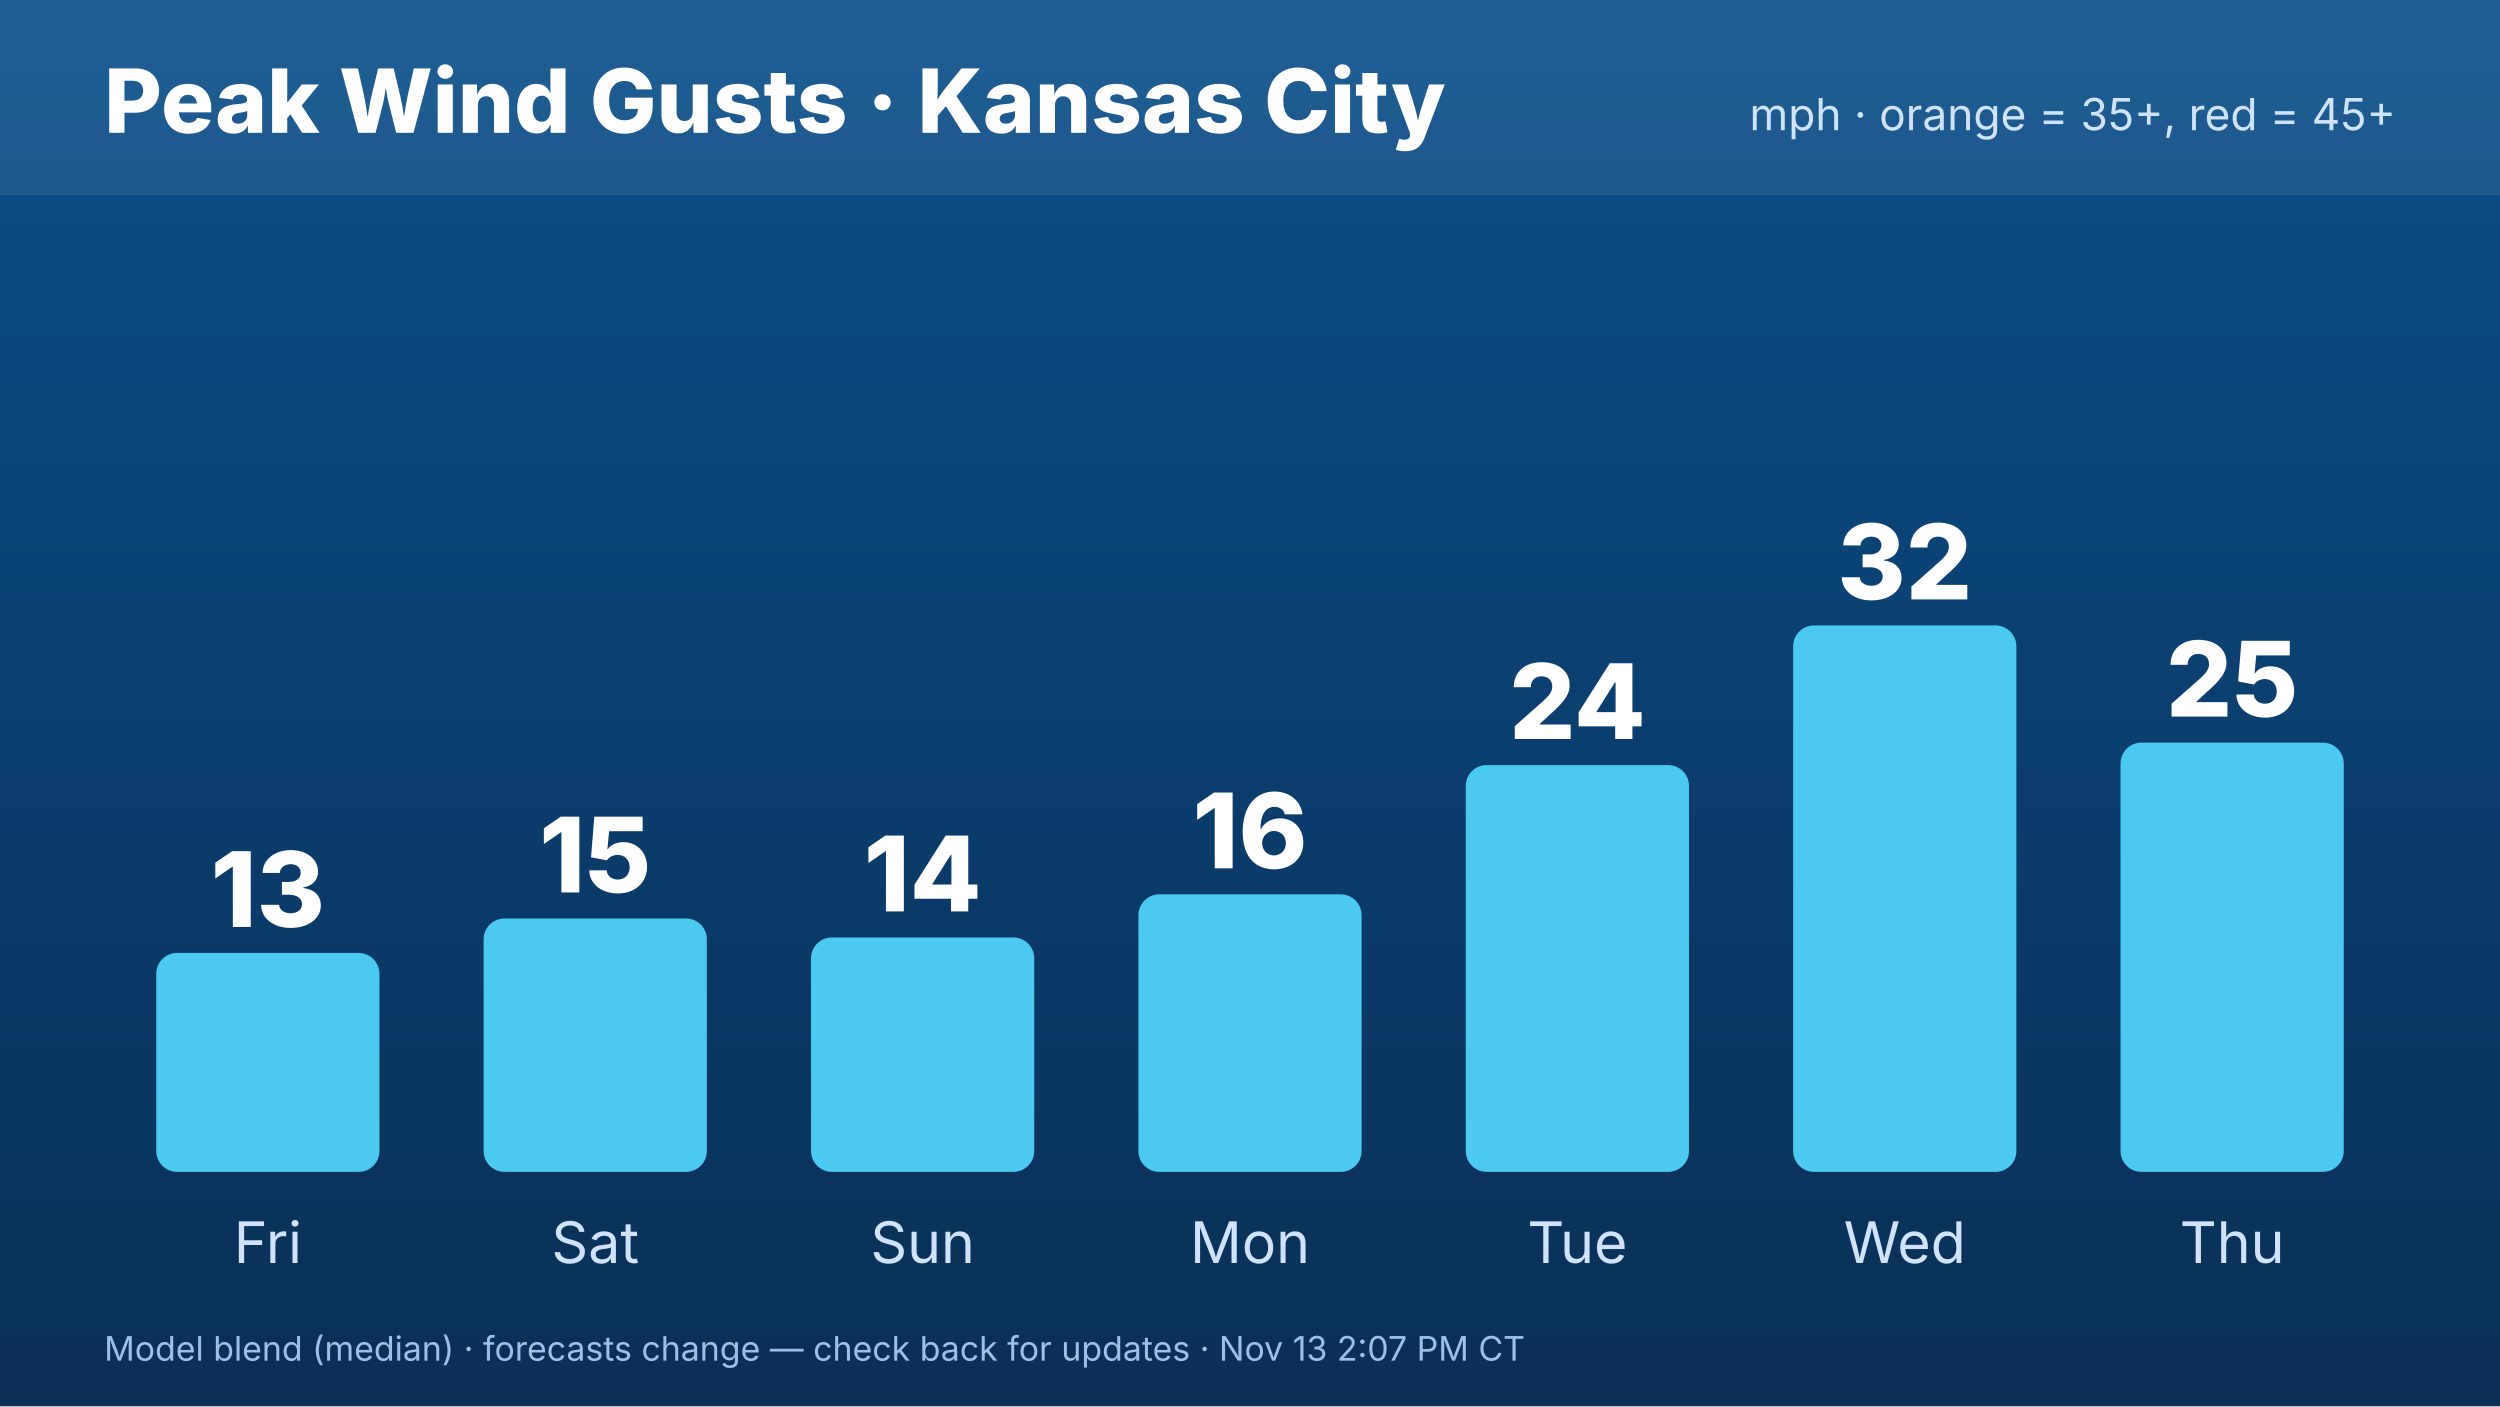
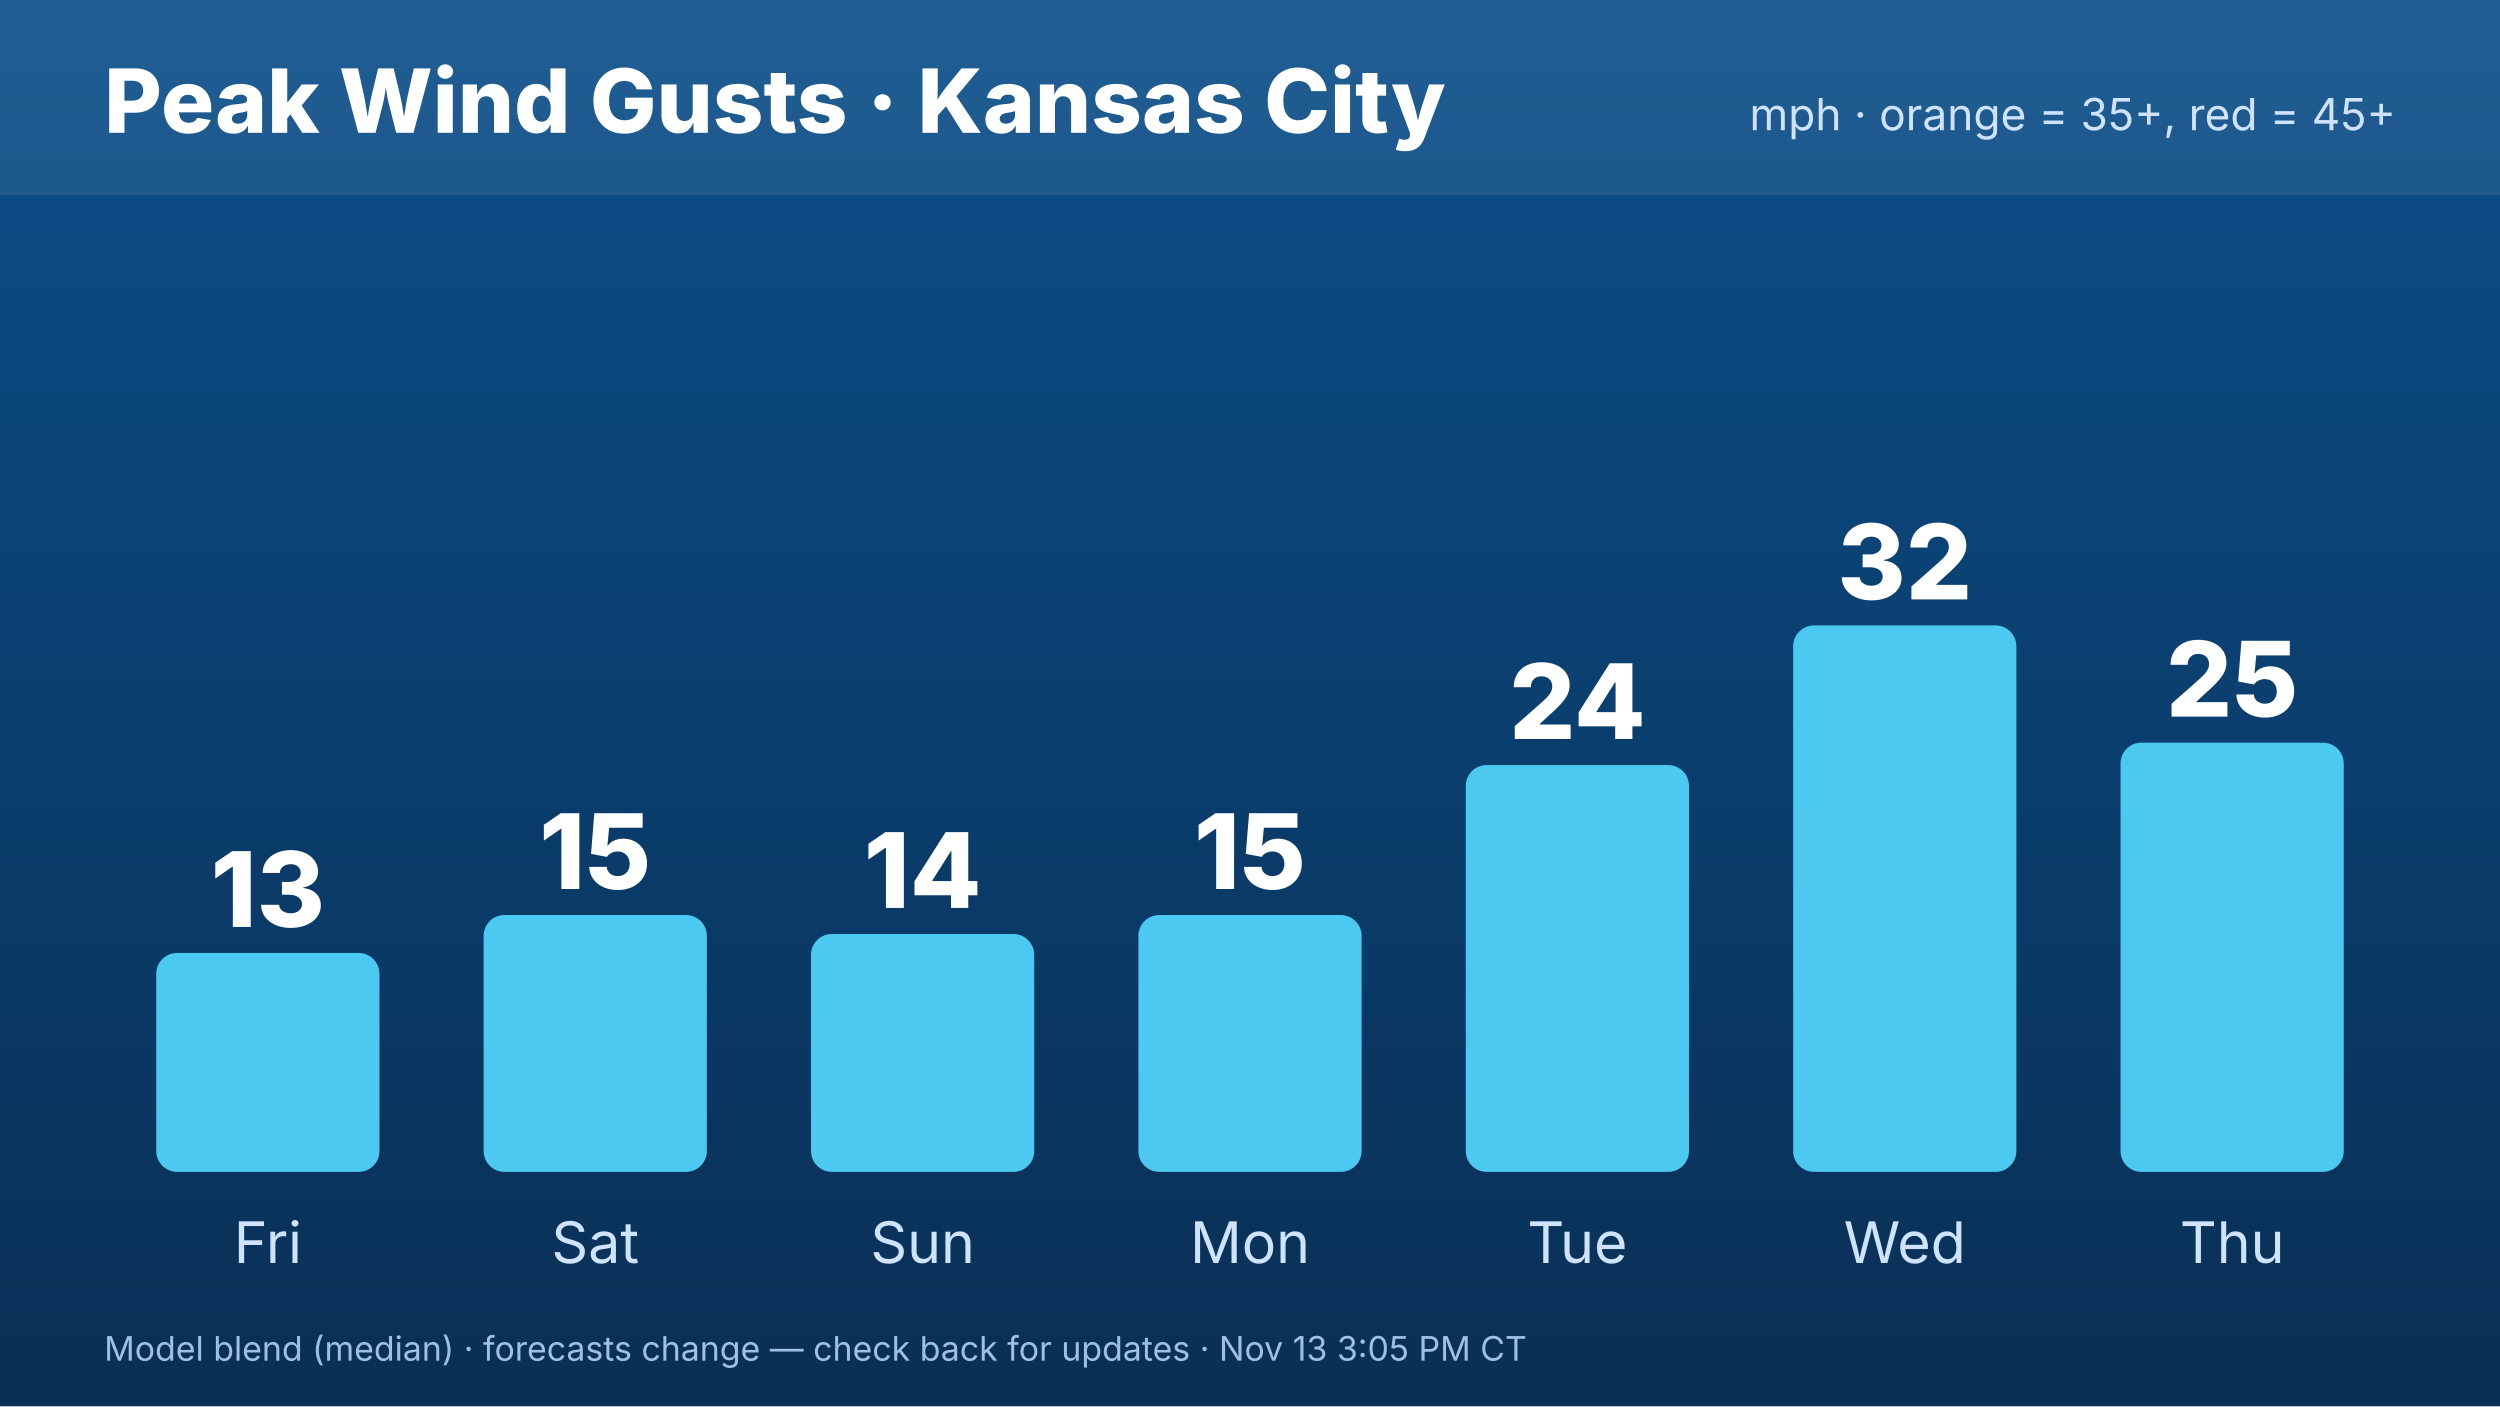
<svg xmlns="http://www.w3.org/2000/svg" width="1920" height="1080" viewBox="0 0 1920 1080" font-family="Inter,Helvetica,Arial,sans-serif">
  <defs>
    <linearGradient id="bg" x1="0" y1="0" x2="0" y2="1">
      <stop offset="0" stop-color="#0b4f8a" />
      <stop offset="1" stop-color="#0a2f55" />
    </linearGradient>
  </defs>
  <rect width="1920" height="1080" fill="url(#bg)" />
  <rect x="0" y="0" width="1920" height="150" fill="#ffffff" opacity=".08" />
  <text x="80" y="102" font-size="68" font-weight="800" fill="#fff">Peak Wind Gusts · Kansas City</text>
  <text x="1840" y="100" font-size="34" fill="#cfe3ff" text-anchor="end">mph · orange = 35+, red = 45+</text>
  <rect x="120.0" y="731.868" width="171.429" height="168.132" rx="16" fill="#4cc9f0" />
  <text x="205.714" y="711.868" font-size="80" font-weight="800" fill="#fff" text-anchor="middle">13</text>
  <text x="205.714" y="970" font-size="44" fill="#cfe3ff" text-anchor="middle">Fri</text>
-   <rect x="371.429" y="705.39" width="171.429" height="194.61" rx="16" fill="#4cc9f0" />
-   <text x="457.143" y="685.39" font-size="80" font-weight="800" fill="#fff" text-anchor="middle">15</text>
+   <rect x="371.429" y="702.742" width="171.429" height="197.258" rx="16" fill="#4cc9f0" />
+   <text x="457.143" y="682.742" font-size="80" font-weight="800" fill="#fff" text-anchor="middle">15</text>
  <text x="457.143" y="970" font-size="44" fill="#cfe3ff" text-anchor="middle">Sat</text>
-   <rect x="622.857" y="719.953" width="171.429" height="180.047" rx="16" fill="#4cc9f0" />
-   <text x="708.571" y="699.953" font-size="80" font-weight="800" fill="#fff" text-anchor="middle">14</text>
+   <rect x="622.857" y="717.305" width="171.429" height="182.695" rx="16" fill="#4cc9f0" />
+   <text x="708.571" y="697.305" font-size="80" font-weight="800" fill="#fff" text-anchor="middle">14</text>
  <text x="708.571" y="970" font-size="44" fill="#cfe3ff" text-anchor="middle">Sun</text>
-   <rect x="874.286" y="686.856" width="171.429" height="213.144" rx="16" fill="#4cc9f0" />
-   <text x="960" y="666.856" font-size="80" font-weight="800" fill="#fff" text-anchor="middle">16</text>
+   <rect x="874.286" y="702.742" width="171.429" height="197.258" rx="16" fill="#4cc9f0" />
+   <text x="960" y="682.742" font-size="80" font-weight="800" fill="#fff" text-anchor="middle">15</text>
  <text x="960" y="970" font-size="44" fill="#cfe3ff" text-anchor="middle">Mon</text>
  <rect x="1125.714" y="587.565" width="171.429" height="312.435" rx="16" fill="#4cc9f0" />
  <text x="1211.429" y="567.565" font-size="80" font-weight="800" fill="#fff" text-anchor="middle">24</text>
  <text x="1211.429" y="970" font-size="44" fill="#cfe3ff" text-anchor="middle">Tue</text>
  <rect x="1377.143" y="480.331" width="171.429" height="419.669" rx="16" fill="#4cc9f0" />
  <text x="1462.857" y="460.331" font-size="80" font-weight="800" fill="#fff" text-anchor="middle">32</text>
  <text x="1462.857" y="970" font-size="44" fill="#cfe3ff" text-anchor="middle">Wed</text>
  <rect x="1628.571" y="570.355" width="171.429" height="329.645" rx="16" fill="#4cc9f0" />
  <text x="1714.286" y="550.355" font-size="80" font-weight="800" fill="#fff" text-anchor="middle">25</text>
  <text x="1714.286" y="970" font-size="44" fill="#cfe3ff" text-anchor="middle">Thu</text>
-   <text x="80" y="1045" font-size="26" fill="#9fc0e6">Model blend (median) · forecasts change — check back for updates · Nov 13 2:07 PM CT</text>
+   <text x="80" y="1045" font-size="26" fill="#9fc0e6">Model blend (median) · forecasts change — check back for updates · Nov 13 3:05 PM CT</text>
</svg>
